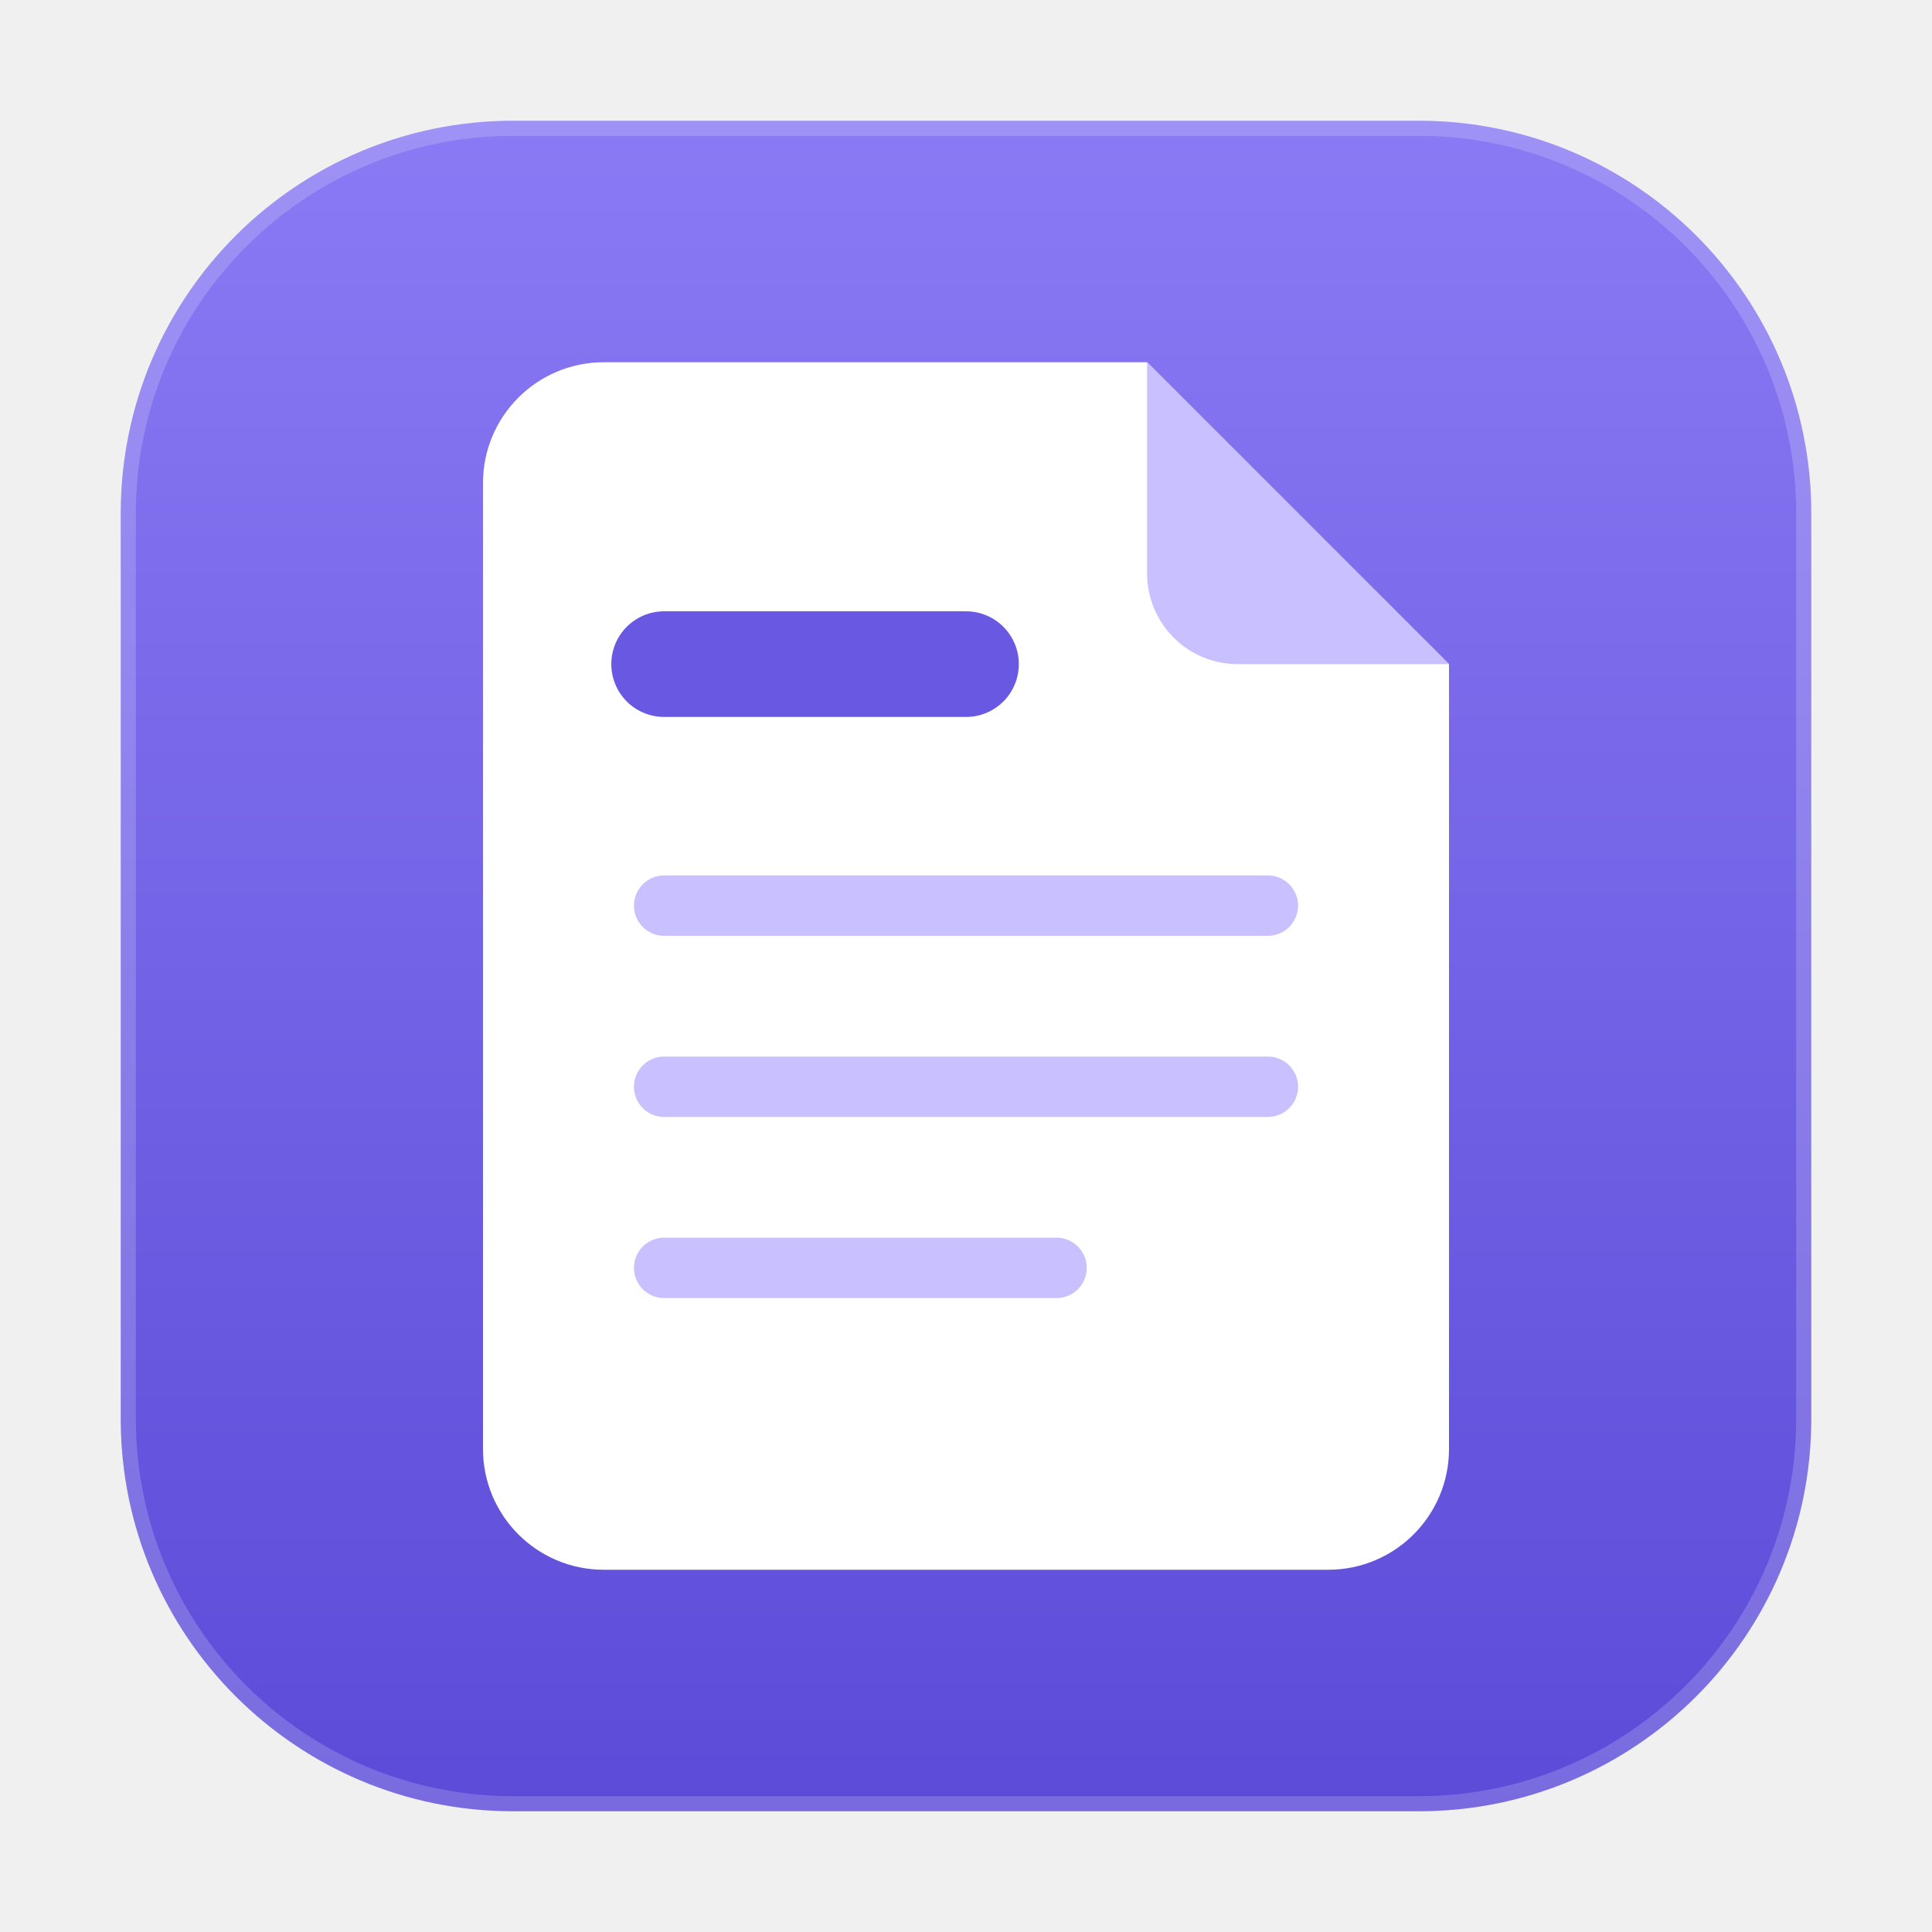
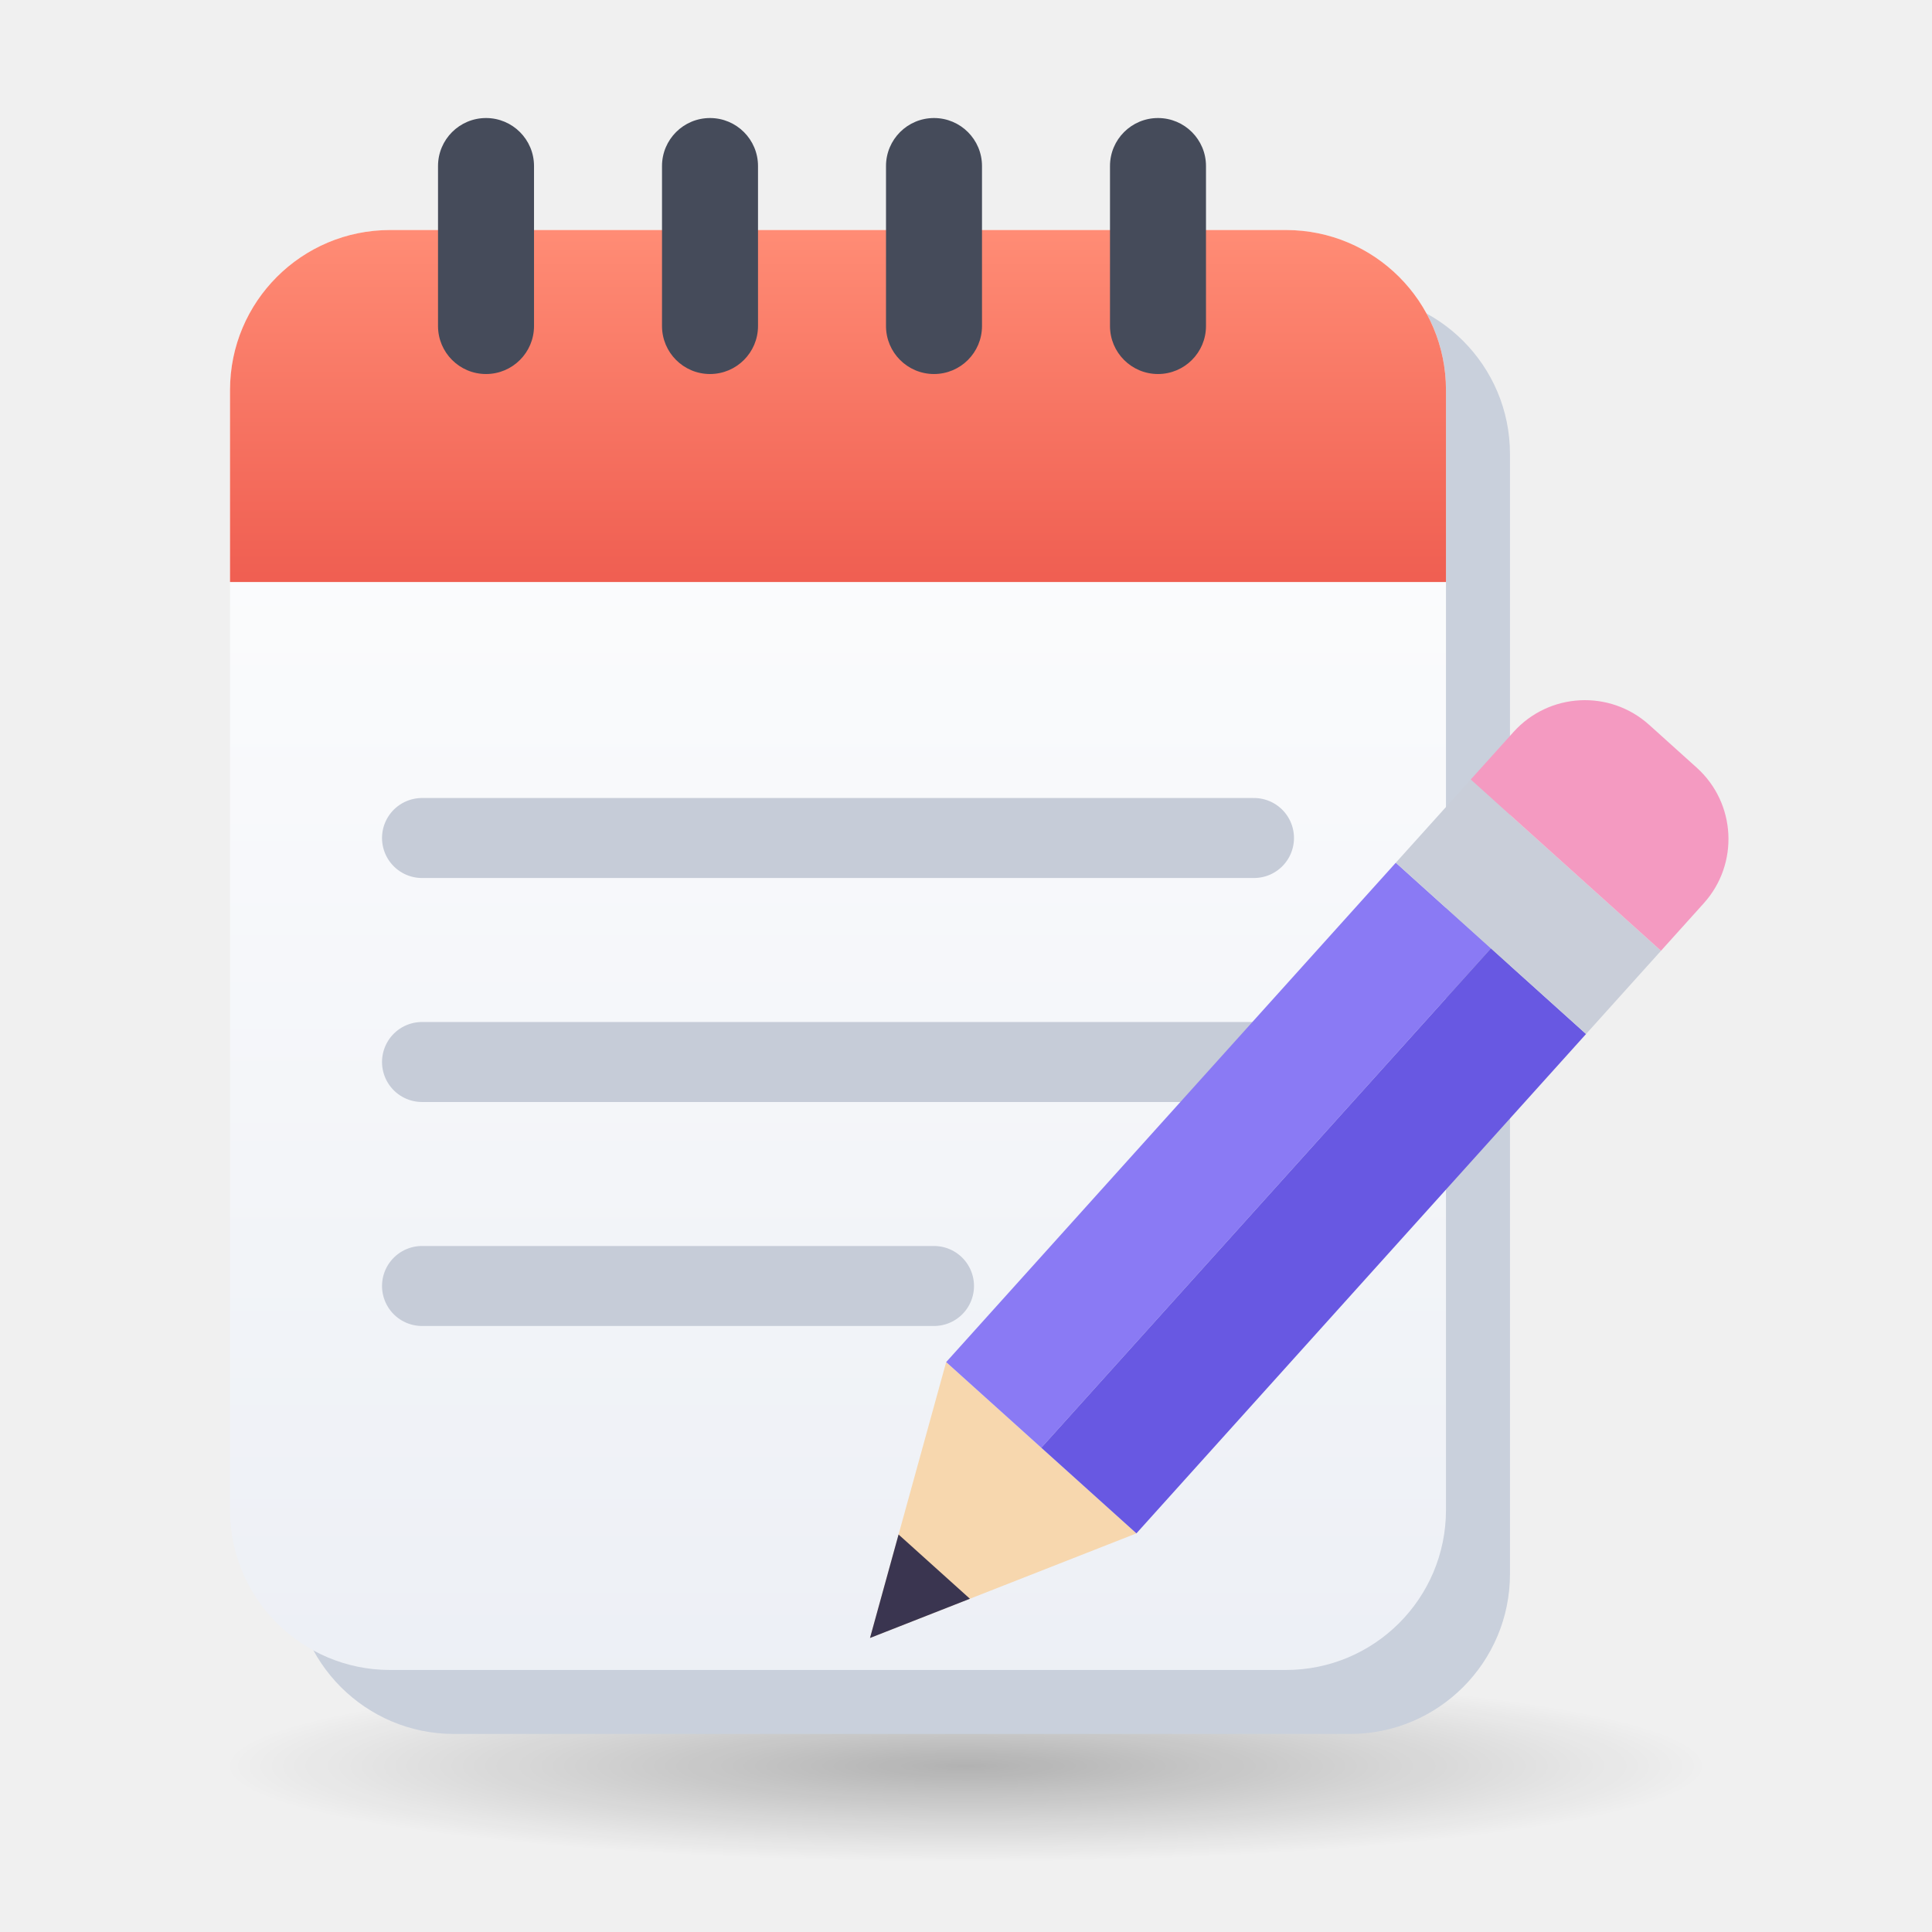
<svg xmlns="http://www.w3.org/2000/svg" width="128" height="128" viewBox="0 0 128 128">
  <defs>
-     <linearGradient id="bg" x1="0" y1="0" x2="0" y2="1">
-       <stop offset="0" stop-color="#8a7af4" />
-       <stop offset="1" stop-color="#5b4bd8" />
+     <radialGradient id="shadow" cx="0.5" cy="0.5" r="0.5">
+       <stop offset="0" stop-color="#000000" stop-opacity="0.26" />
+       <stop offset="1" stop-color="#000000" stop-opacity="0" />
+     </radialGradient>
+     <linearGradient id="page" gradientUnits="userSpaceOnUse" x1="0" y1="18" x2="0" y2="112">
+       <stop offset="0" stop-color="#FFFFFF" />
+       <stop offset="1" stop-color="#ECEFF5" />
+     </linearGradient>
+     <linearGradient id="band" gradientUnits="userSpaceOnUse" x1="0" y1="18" x2="0" y2="42">
+       <stop offset="0" stop-color="#FF8C75" />
+       <stop offset="1" stop-color="#EE5A4E" />
    </linearGradient>
  </defs>
-   <rect x="8" y="8" width="112" height="112" rx="26" fill="url(#bg)" />
-   <rect x="8.5" y="8.5" width="111" height="111" rx="25.5" fill="none" stroke="#ffffff" stroke-opacity="0.18" />
-   <path fill="#ffffff" d="M 40 24 H 76 L 96 44 V 96 A 8 8 0 0 1 88 104 H 40 A 8 8 0 0 1 32 96 V 32 A 8 8 0 0 1 40 24 Z" />
-   <path fill="#c9c0ff" d="M 76 24 V 38 A 6 6 0 0 0 82 44 H 96 Z" />
-   <g fill="none" stroke-linecap="round">
-     <path stroke="#6858e2" stroke-width="7" d="M 44 44 H 64" />
-     <path stroke="#c9c0ff" stroke-width="4" d="M 44 60 H 84 M 44 72 H 84 M 44 84 H 70" />
+   <g transform="translate(64 64) scale(1.06) translate(-64 -64)">
+     <ellipse cx="64" cy="114" rx="46" ry="6" fill="url(#shadow)" />
+     <rect x="22" y="22" width="76" height="90" rx="10" fill="#C9D0DC" />
+     <rect x="18" y="18" width="76" height="90" rx="10" fill="url(#page)" />
+     <path fill="url(#band)" d="M28 18H84A10 10 0 0 1 94 28V40H18V28A10 10 0 0 1 28 18Z" />
+     <g fill="#454B5A">
+       <rect x="31" y="11" width="6" height="16" rx="3" />
+       <rect x="45" y="11" width="6" height="16" rx="3" />
+       <rect x="59" y="11" width="6" height="16" rx="3" />
+       <rect x="73" y="11" width="6" height="16" rx="3" />
+     </g>
+     <path fill="none" stroke="#C6CCD8" stroke-width="5" stroke-linecap="round" d="M30 56H82M30 70H82M30 84H62" />
+     <g transform="translate(58 106) rotate(-48)">
+       <path fill="#F7D7AE" d="M0 0L16 -8V8Z" />
+       <path fill="#3A3550" d="M0 0L6 -3V3Z" />
+       <path fill="#8A7AF4" d="M16 -8H58V0H16Z" />
+       <path fill="#6858E2" d="M16 0H58V8H16Z" />
+       <rect x="58" y="-8" width="7" height="16" fill="#C9CED9" />
+       <path fill="#F49AC1" d="M65 -8H69A6 6 0 0 1 75 -2V2A6 6 0 0 1 69 8H65Z" />
+     </g>
  </g>
</svg>
